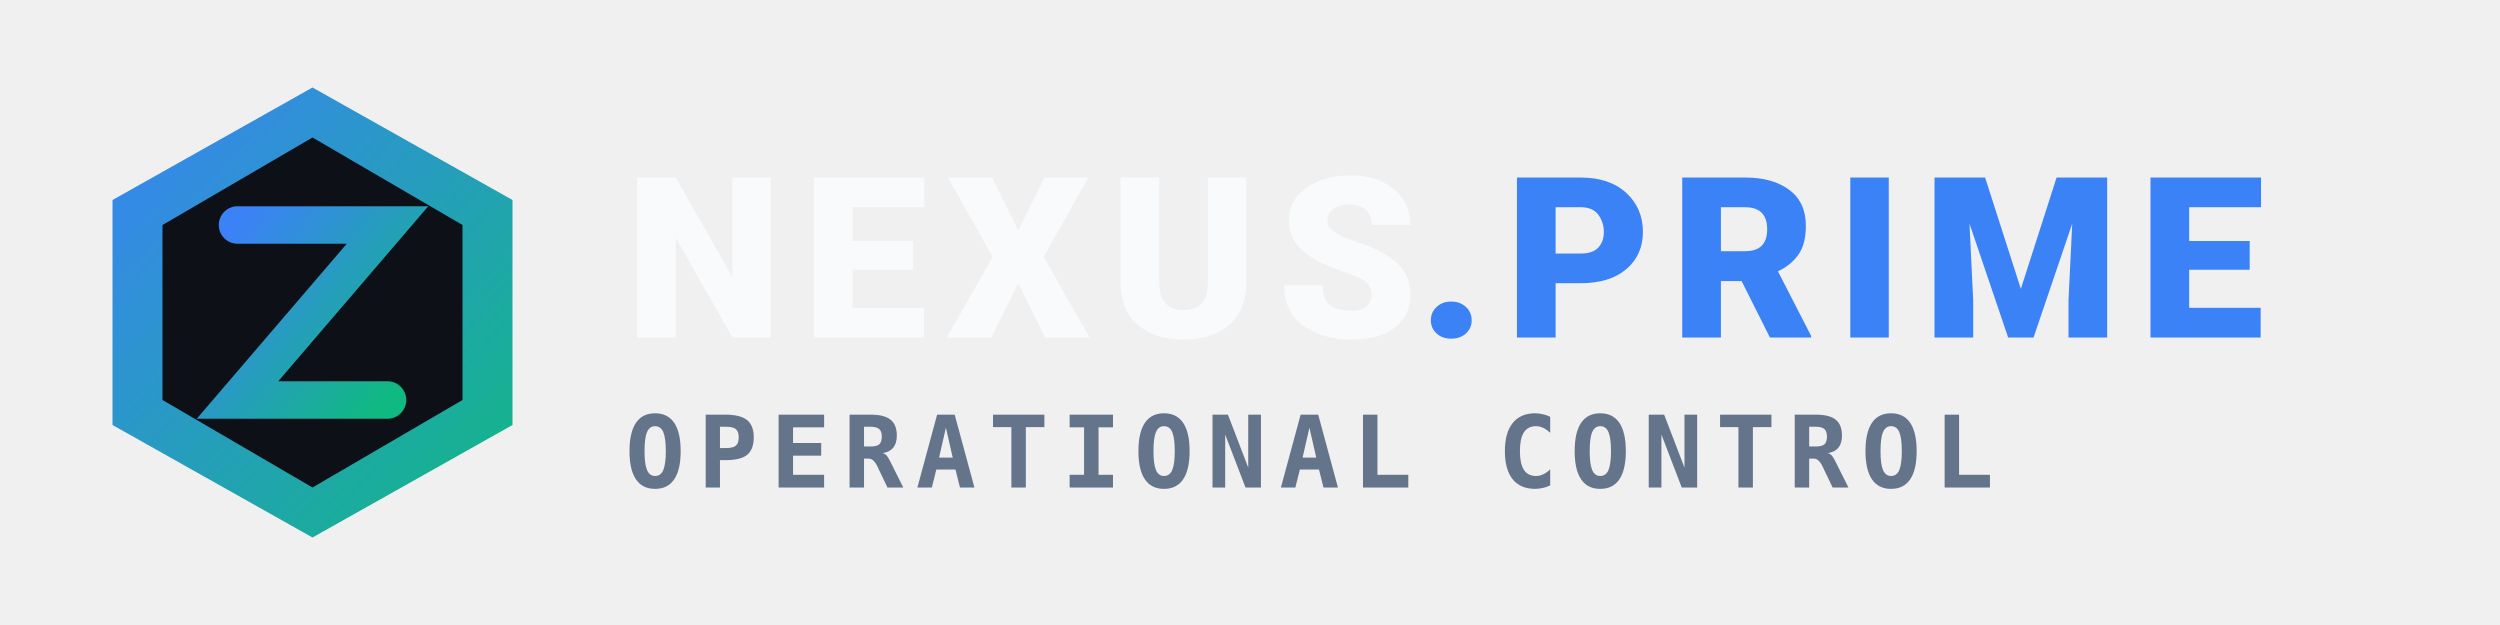
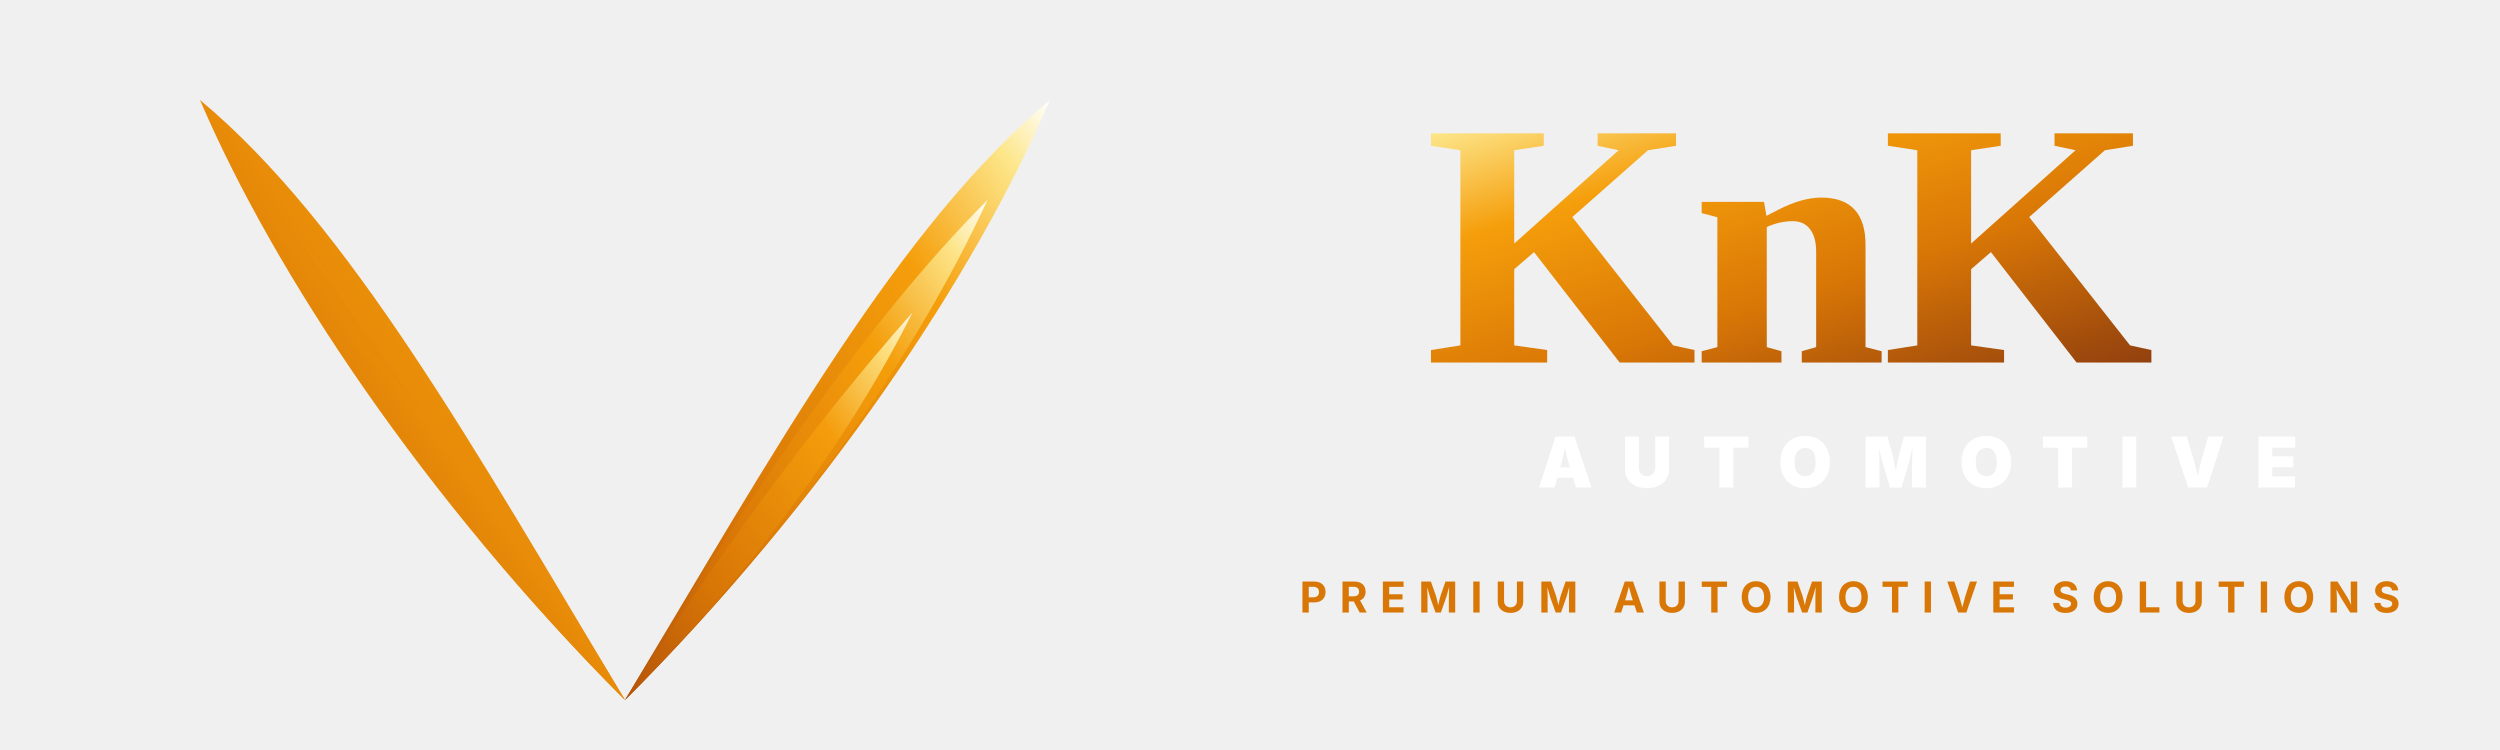
- <svg xmlns="http://www.w3.org/2000/svg" viewBox="0 0 200 50" width="200" height="50">
+ <svg xmlns="http://www.w3.org/2000/svg" viewBox="0 0 1000 300" width="1000" height="300">
  <defs>
-     <linearGradient id="menuGlow" x1="0%" y1="0%" x2="100%" y2="100%">
-       <stop offset="0%" stop-color="#3B82F6" />
-       <stop offset="100%" stop-color="#10B981" />
+     <linearGradient id="goldTextGrad" x1="0%" y1="0%" x2="100%" y2="100%">
+       <stop offset="0%" stop-color="#FDE68A" />
+       <stop offset="25%" stop-color="#F59E0B" />
+       <stop offset="60%" stop-color="#D97706" />
+       <stop offset="100%" stop-color="#92400E" />
+     </linearGradient>
+     <linearGradient id="goldWingGrad" x1="0%" y1="100%" x2="100%" y2="0%">
+       <stop offset="0%" stop-color="#B45309" />
+       <stop offset="30%" stop-color="#D97706" />
+       <stop offset="70%" stop-color="#F59E0B" />
+       <stop offset="90%" stop-color="#FDE68A" />
+       <stop offset="100%" stop-color="#FFFFFF" />
+     </linearGradient>
+     <linearGradient id="dividerGrad" x1="0%" y1="0%" x2="0%" y2="100%">
+       <stop offset="0%" stop-color="#B45309" stop-opacity="0.2" />
+       <stop offset="30%" stop-color="#F59E0B" stop-opacity="0.9" />
+       <stop offset="70%" stop-color="#FDE68A" stop-opacity="0.9" />
+       <stop offset="100%" stop-color="#B45309" stop-opacity="0.2" />
    </linearGradient>
  </defs>
-   <g transform="translate(5, 5)">
-     <polygon points="20,2 36,11 36,29 20,38 4,29 4,11" fill="url(#menuGlow)" />
-     <polygon points="20,6 32,13 32,27 20,34 8,27 8,13" fill="#0E1017" />
-     <path d="M 14 13 L 26 13 L 14 27 L 26 27" stroke="url(#menuGlow)" stroke-width="3" stroke-linecap="round" fill="none" />
+   <g transform="translate(40, 20)">
+     <path d="M 210 260 C 130 180, 70 90, 40 20 C 100 70, 150 160, 210 260 Z" fill="url(#goldWingGrad)" />
+     <path d="M 210 260 C 145 195, 95 125, 65 60 C 115 110, 165 185, 210 260 Z" fill="url(#goldWingGrad)" opacity="0.95" />
+     <path d="M 210 260 C 160 210, 120 155, 95 105 C 135 150, 175 205, 210 260 Z" fill="url(#goldWingGrad)" opacity="0.88" />
+     <path d="M 210 260 C 290 180, 350 90, 380 20 C 320 70, 270 160, 210 260 Z" fill="url(#goldWingGrad)" />
+     <path d="M 210 260 C 275 195, 325 125, 355 60 C 305 110, 255 185, 210 260 Z" fill="url(#goldWingGrad)" opacity="0.95" />
+     <path d="M 210 260 C 260 210, 300 155, 325 105 C 285 150, 245 205, 210 260 Z" fill="url(#goldWingGrad)" opacity="0.88" />
  </g>
-   <text x="50" y="27" font-family="-apple-system, BlinkMacSystemFont, 'Segoe UI', Roboto, sans-serif" font-weight="900" font-size="18" fill="#F8FAFC" letter-spacing="1.5">
-     NEXUS<tspan fill="#3B82F6">.PRIME</tspan>
-   </text>
-   <text x="50" y="39" font-family="'JetBrains Mono', monospace" font-weight="600" font-size="8" fill="#64748B" letter-spacing="1">
-     OPERATIONAL CONTROL
-   </text>
+   <line x1="490" y1="35" x2="490" y2="265" stroke="url(#dividerGrad)" stroke-width="3" stroke-linecap="round" />
+   <g transform="translate(540, 0)">
+     <text x="30" y="145" font-family="Georgia, 'Times New Roman', serif" font-size="140" font-weight="bold" fill="url(#goldTextGrad)" letter-spacing="-2">
+       KnK
+     </text>
+     <g transform="translate(0, 195)">
+       <line x1="0" y1="-8" x2="60" y2="-8" stroke="url(#goldTextGrad)" stroke-width="3" stroke-linecap="round" />
+       <text x="75" y="0" font-family="'Plus Jakarta Sans', 'Inter', sans-serif" font-size="28" font-weight="900" fill="#FFFFFF" letter-spacing="12">
+         AUTOMOTIVE
+       </text>
+       <line x1="340" y1="-8" x2="400" y2="-8" stroke="url(#goldTextGrad)" stroke-width="3" stroke-linecap="round" />
+     </g>
+     <text x="200" y="245" font-family="'Plus Jakarta Sans', 'Inter', sans-serif" font-size="17" font-weight="700" fill="#D97706" letter-spacing="5" text-anchor="middle">
+       PREMIUM AUTOMOTIVE SOLUTIONS
+     </text>
+   </g>
</svg>
